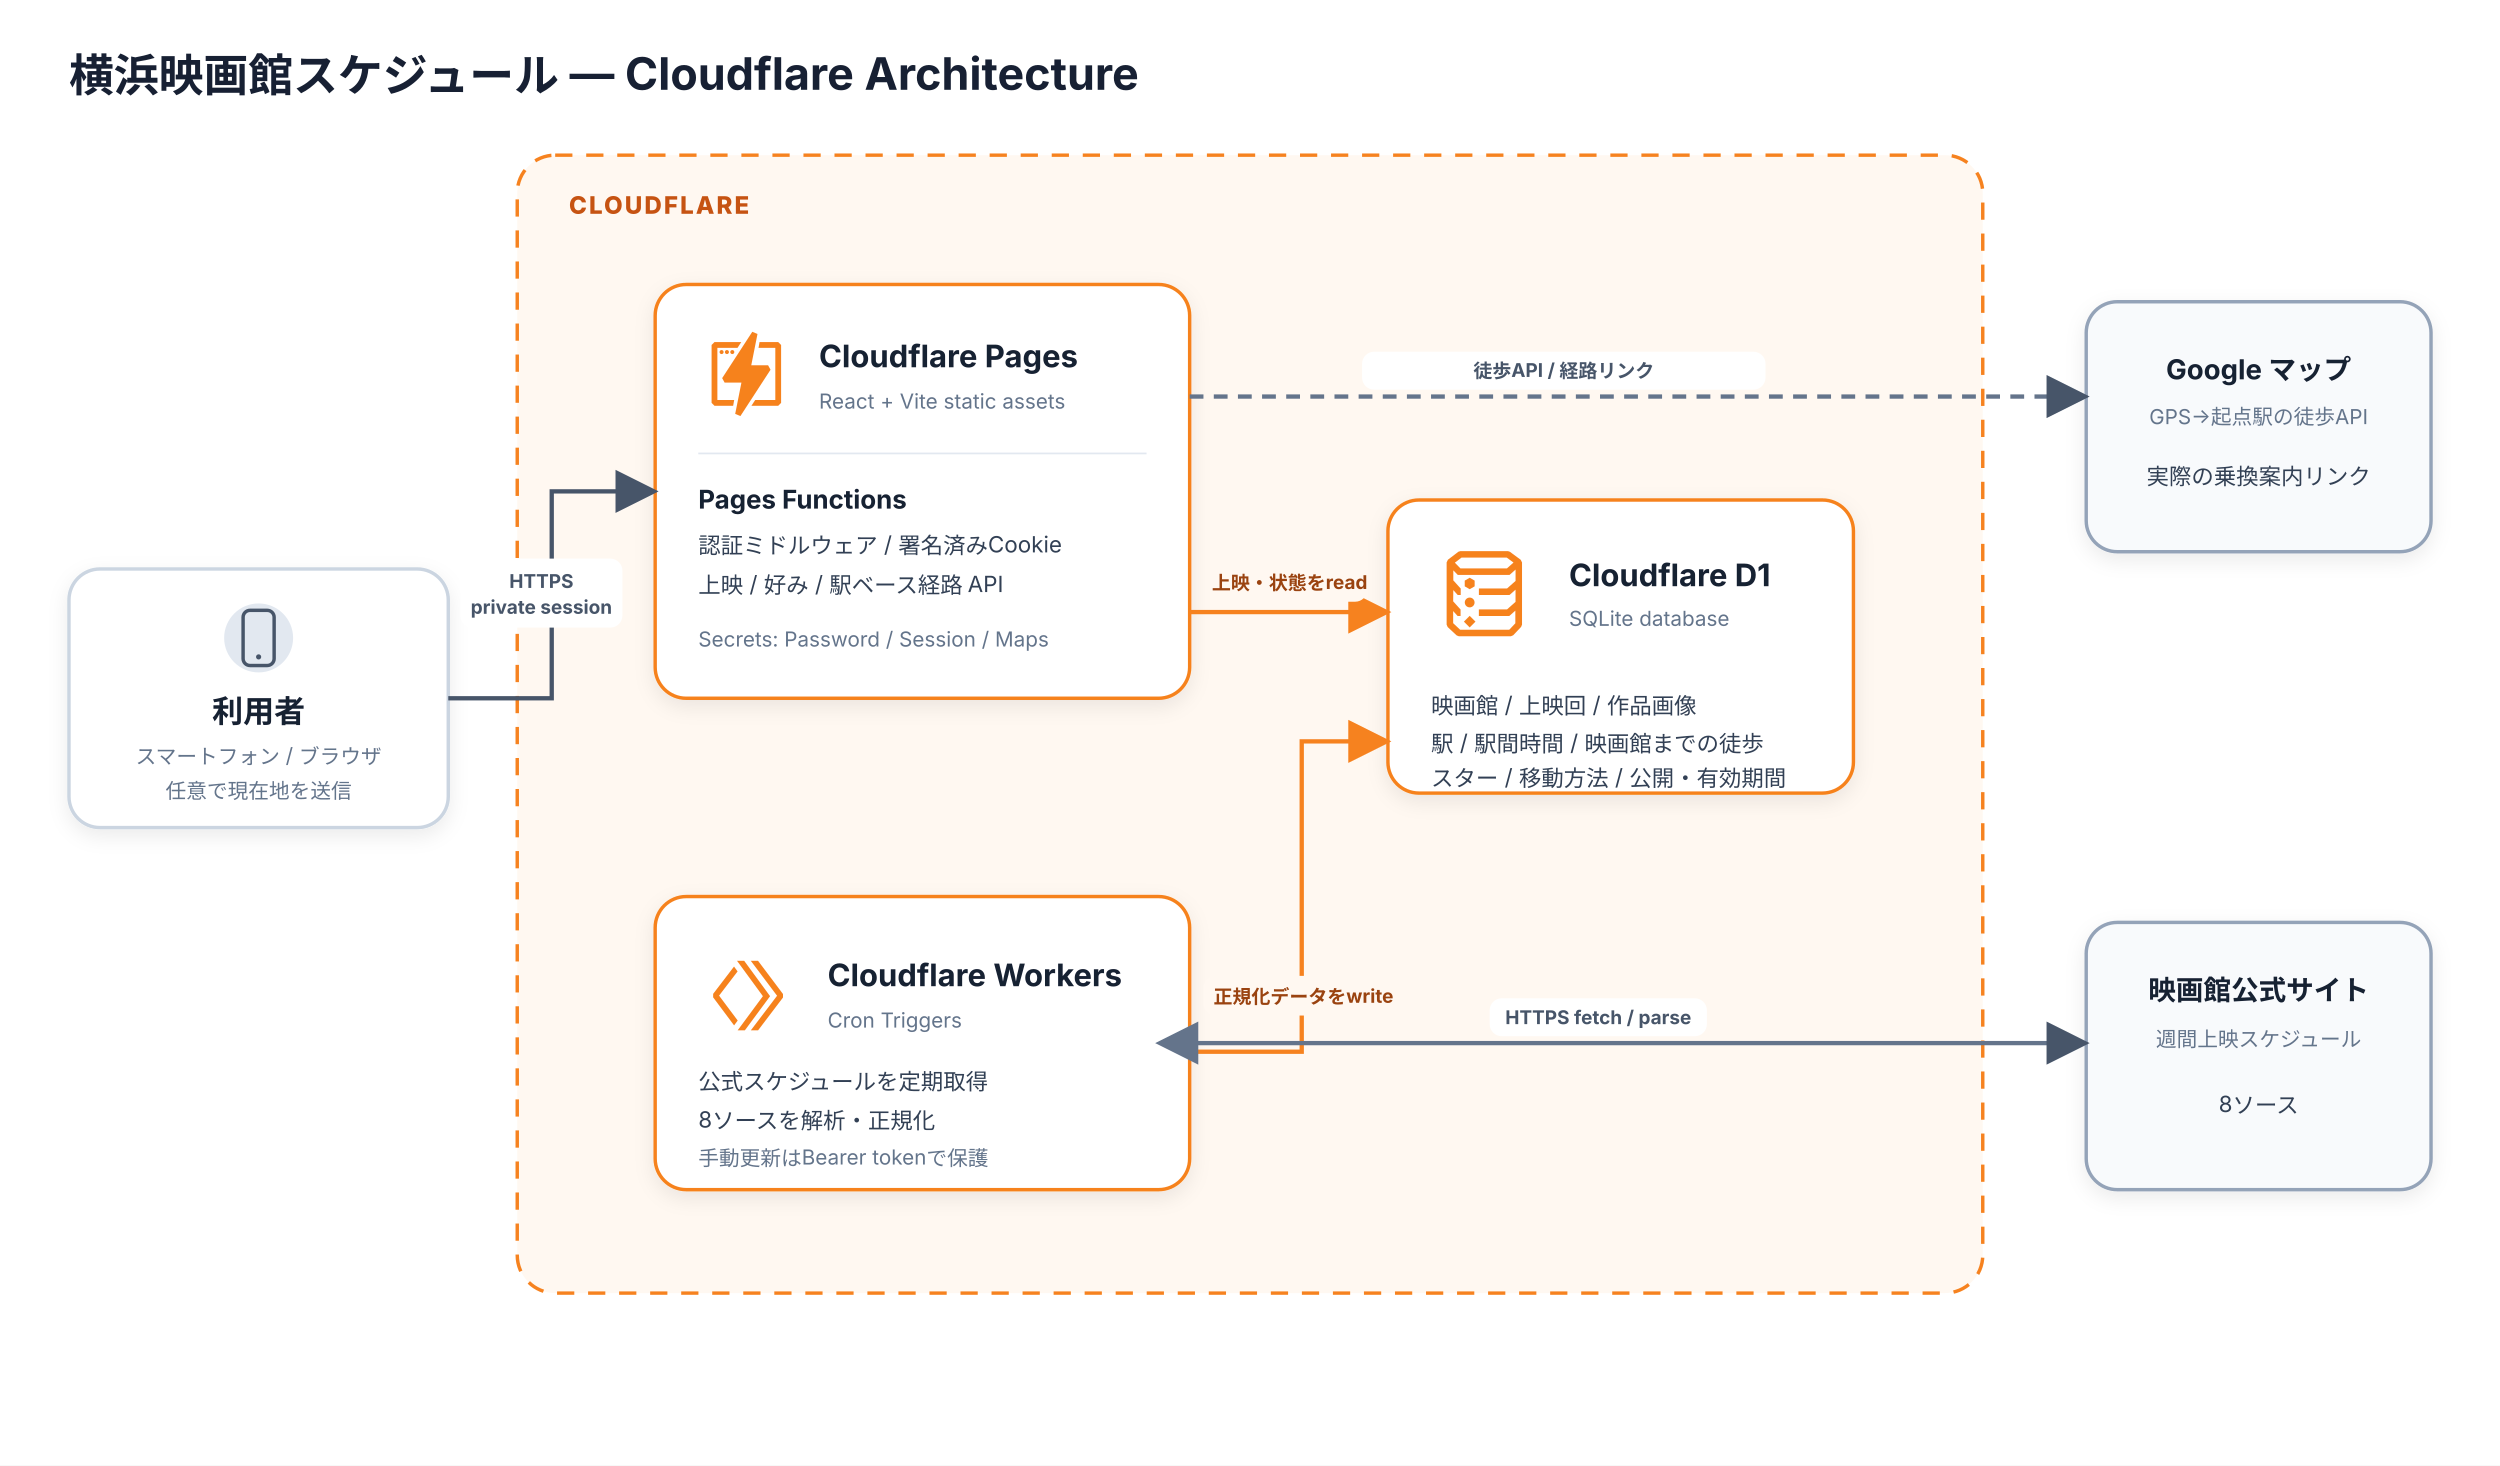
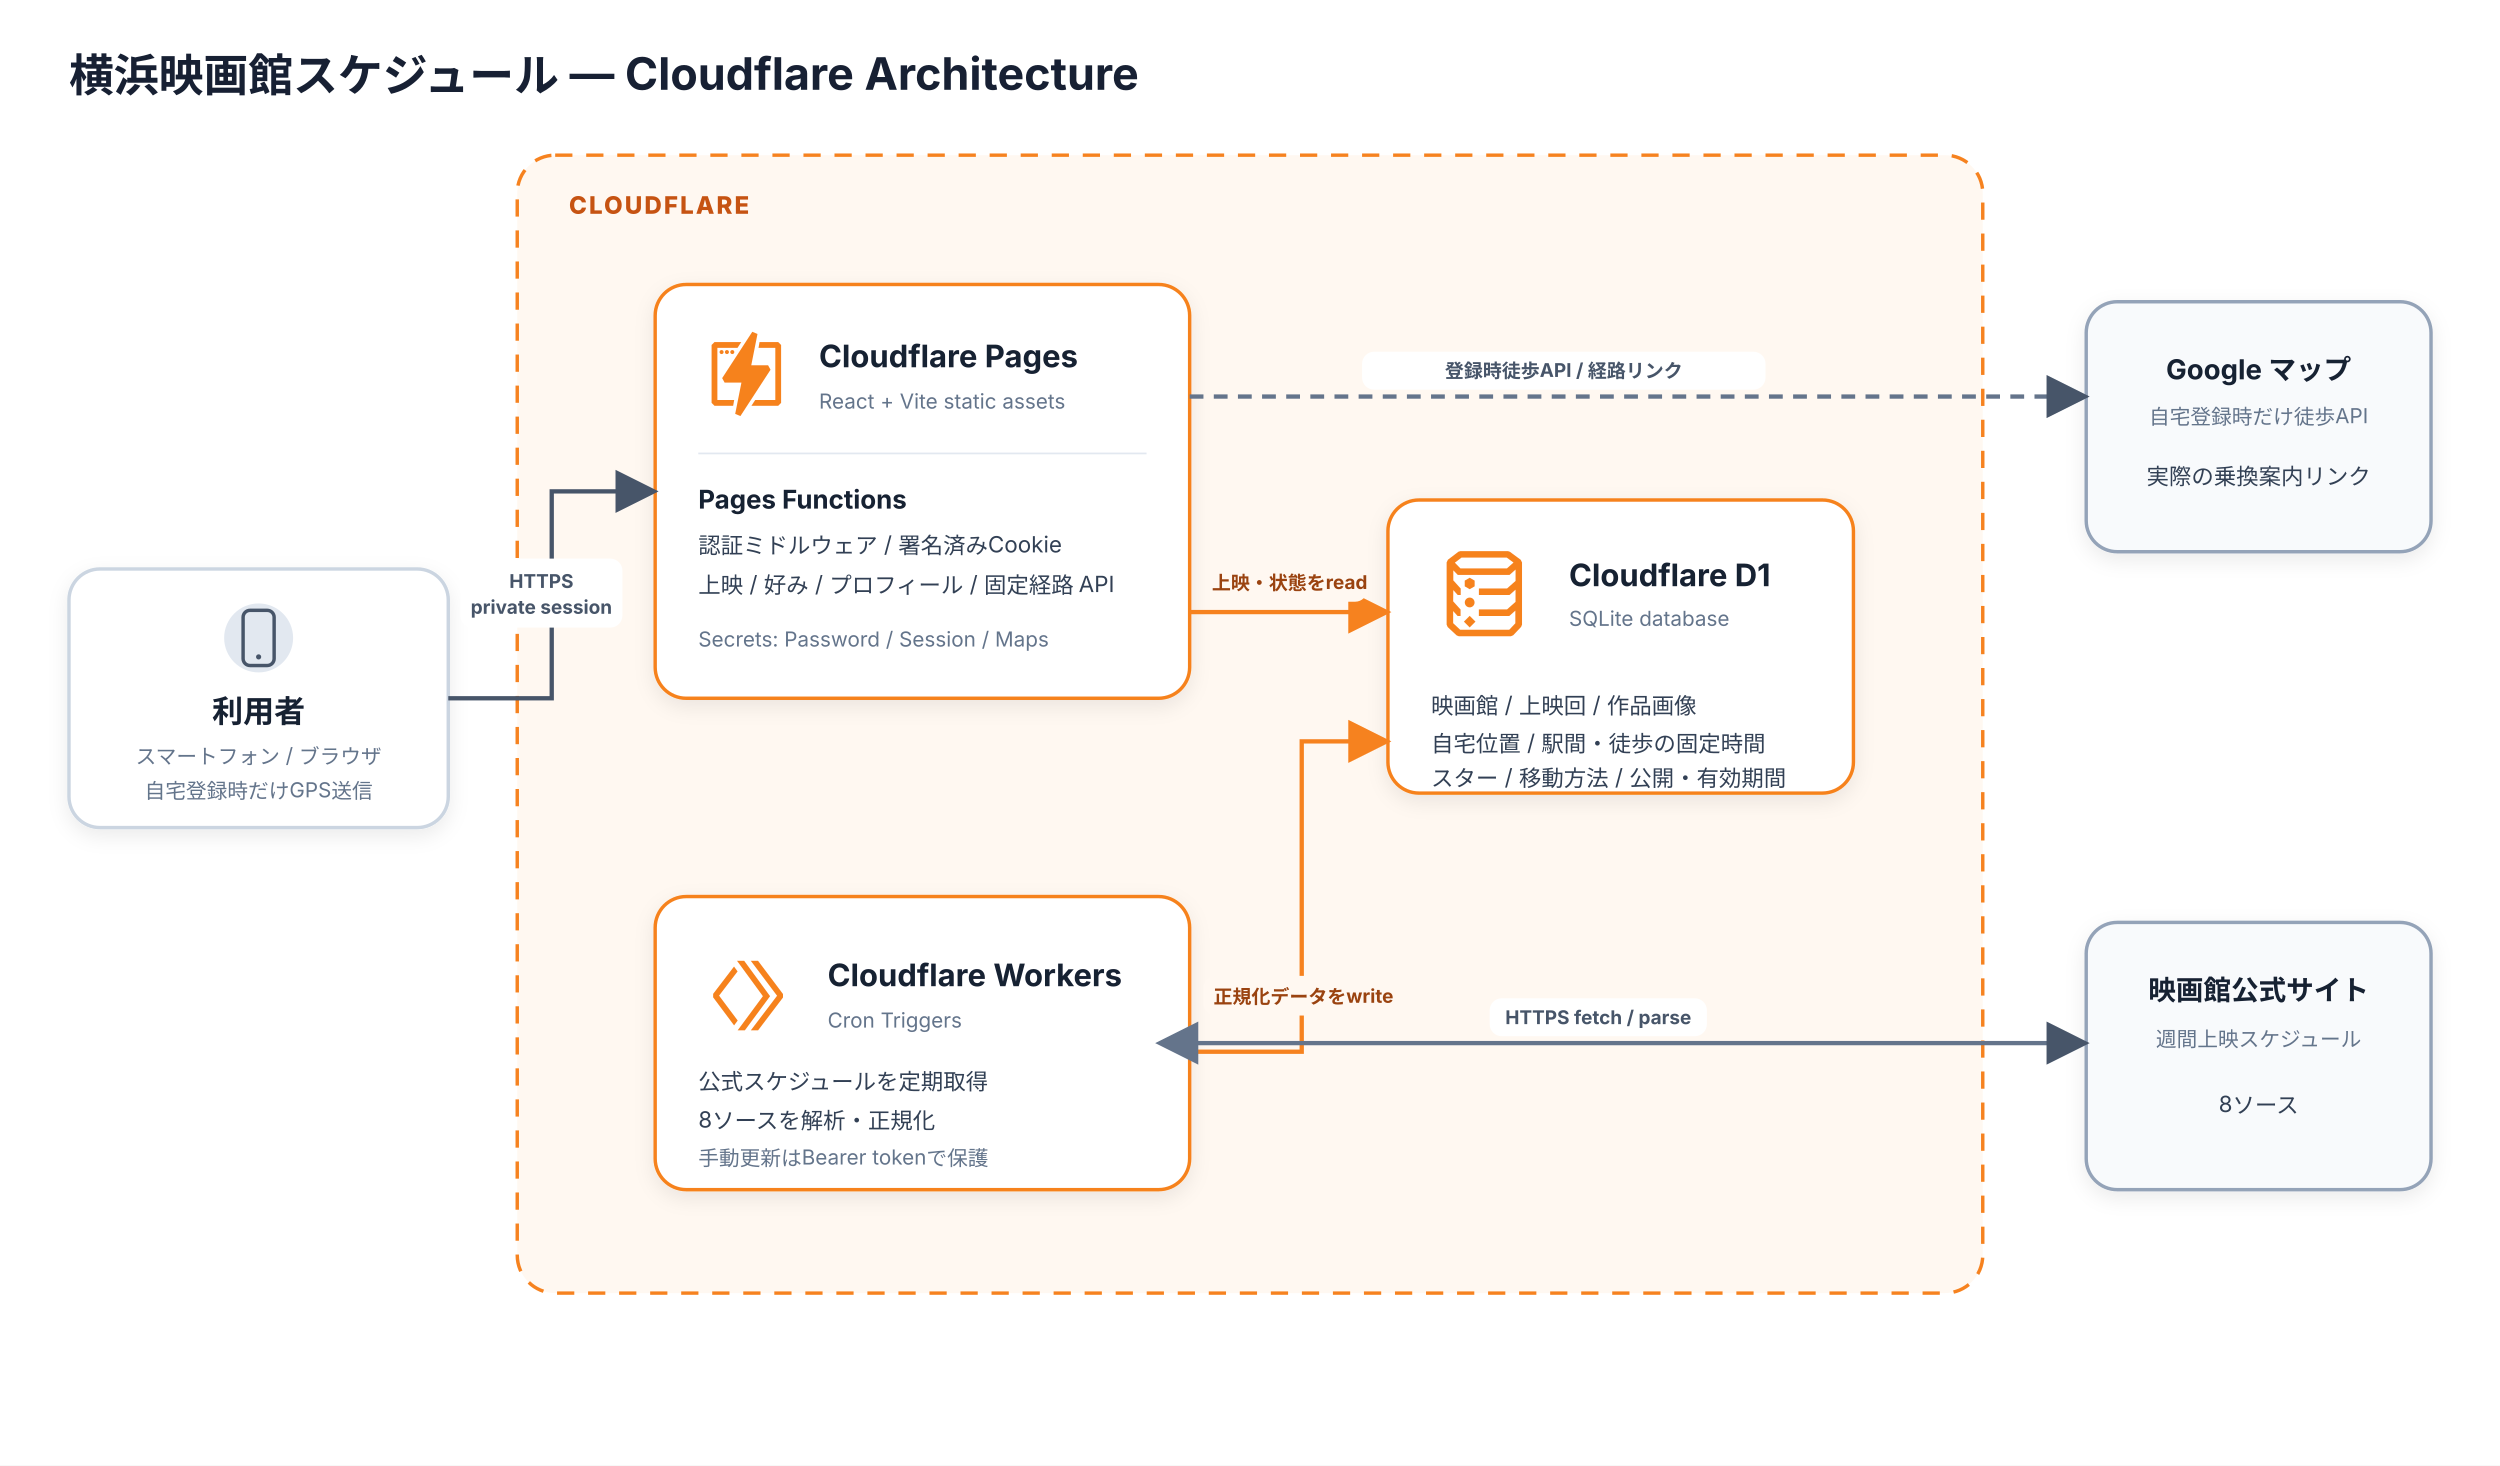
<svg xmlns="http://www.w3.org/2000/svg" width="1450" height="850" viewBox="0 0 1450 850" role="img" aria-labelledby="title description">
  <defs>
    <marker id="arrow-slate" markerWidth="10" markerHeight="10" refX="8" refY="5" orient="auto" markerUnits="strokeWidth">
      <path d="M0 0 10 5 0 10z" fill="#475569" />
    </marker>
    <marker id="arrow-orange" markerWidth="10" markerHeight="10" refX="8" refY="5" orient="auto" markerUnits="strokeWidth">
      <path d="M0 0 10 5 0 10z" fill="#f6821f" />
    </marker>
    <marker id="arrow-slate-start" markerWidth="10" markerHeight="10" refX="2" refY="5" orient="auto-start-reverse" markerUnits="strokeWidth">
      <path d="M0 0 10 5 0 10z" fill="#64748b" />
    </marker>
    <filter id="shadow" x="-10%" y="-10%" width="120%" height="130%">
      <feDropShadow dx="0" dy="4" stdDeviation="6" flood-color="#0f172a" flood-opacity=".08" />
    </filter>
    <style>
      text { font-family: -apple-system, BlinkMacSystemFont, "Segoe UI", "Hiragino Sans", "Yu Gothic", sans-serif; fill: #172033; }
      .title { font-size: 26px; font-weight: 750; }
      .boundary-label { font-size: 14px; font-weight: 800; letter-spacing: 1.2px; fill: #c65312; }
      .card-title { font-size: 18px; font-weight: 750; }
      .body { font-size: 13px; fill: #334155; }
      .muted { font-size: 12px; fill: #64748b; }
      .flow { font-size: 11px; font-weight: 650; fill: #475569; }
      .flow-orange { font-size: 11px; font-weight: 650; fill: #9a4310; }
    </style>
  </defs>
  <rect width="1450" height="850" fill="#ffffff" />
  <text class="title" x="40" y="53">横浜映画館スケジュール — Cloudflare Architecture</text>
  <rect x="300" y="90" width="850" height="660" rx="22" fill="#fff8f1" stroke="#f6821f" stroke-width="2" stroke-dasharray="10 8" />
  <text class="boundary-label" x="330" y="124">CLOUDFLARE</text>
  <g filter="url(#shadow)">
    <rect x="40" y="330" width="220" height="150" rx="18" fill="#fff" stroke="#cbd5e1" stroke-width="2" />
    <circle cx="150" cy="370" r="20" fill="#e2e8f0" />
    <rect x="141" y="354" width="18" height="32" rx="4" fill="none" stroke="#475569" stroke-width="2" />
    <circle cx="150" cy="381" r="1.5" fill="#475569" />
    <text x="150" y="419" text-anchor="middle" class="card-title">利用者</text>
    <text x="150" y="443" text-anchor="middle" class="muted">スマートフォン / ブラウザ</text>
-     <text x="150" y="463" text-anchor="middle" class="muted">任意で現在地を送信</text>
+     <text x="150" y="463" text-anchor="middle" class="muted">自宅登録時だけGPS送信</text>
  </g>
  <g filter="url(#shadow)">
    <rect x="380" y="165" width="310" height="240" rx="18" fill="#fff" stroke="#f6821f" stroke-width="2" />
    <g transform="translate(406 190) scale(1.12)" fill="#f6821f">
      <path d="m21.375 7.5-1.95 3H9v27h8.7l-.525 3H7.5L6 39V9l1.5-1.5zm9.45 0H40.5L42 9v30l-1.5 1.5H26.625l1.95-3H39v-27h-8.7z" />
      <path d="M21.45 28.5h-8.7l-1.275-2.325 15.6-24 2.7 1.125-3.225 16.2h8.7l1.275 2.325-15.6 24-2.7-1.125zM11.175 13.725a1.05 1.05 0 1 0 0-2.1 1.05 1.05 0 0 0 0 2.1m2.775 0a1.05 1.05 0 1 0 0-2.1 1.05 1.05 0 0 0 0 2.1m2.775 0a1.05 1.05 0 1 0 0-2.1 1.05 1.05 0 0 0 0 2.1" />
    </g>
    <text class="card-title" x="475" y="213">Cloudflare Pages</text>
    <text class="muted" x="475" y="237">React + Vite static assets</text>
    <line x1="405" y1="263" x2="665" y2="263" stroke="#e2e8f0" />
    <text class="card-title" x="405" y="295" style="font-size:15px">Pages Functions</text>
    <text class="body" x="405" y="321">認証ミドルウェア / 署名済みCookie</text>
-     <text class="body" x="405" y="344">上映 / 好み / 駅ベース経路 API</text>
+     <text class="body" x="405" y="344">上映 / 好み / プロフィール / 固定経路 API</text>
    <text class="muted" x="405" y="375">Secrets: Password / Session / Maps</text>
  </g>
  <g filter="url(#shadow)">
    <rect x="805" y="290" width="270" height="170" rx="18" fill="#fff" stroke="#f6821f" stroke-width="2" />
    <g transform="translate(830 314) scale(.95)" fill="#f6821f">
      <path d="m23.6 22.2 3.03 1.75v3.5L23.6 29.2l-3.03-1.75v-3.5zM20.06 49l3.54-3.54L27.14 49l-3.54 3.54zm3.54-14.7c.593 0 1.17.176 1.67.506.493.33.878.798 1.1 1.35a3 3 0 0 1-.65 3.27c-.42.42-.954.705-1.54.821a3 3 0 0 1-1.73-.171 3.04 3.04 0 0 1-1.35-1.1 3 3 0 0 1-.506-1.67c0-.796.316-1.56.879-2.12a3 3 0 0 1 2.12-.879zM10.3 11.2l6.42-4.89 1.21-.37h29l1.19.39 6.61 4.89.82 1.61v38L55 52.21l-4.83 5.11-1.46.63h-31.7l-1.37-.54-5.48-5.11-.64-1.47v-38zm3.21 25.4 4.47 4.94h.056v4h-1.83l-2.7-3v7.39l4.26 4h30l3.7-3.91V42.3l-3.67 3.24h-18.6v-4h17.2l5.19-4.61v-7.44l-3.67 3.25h-18.7v-4h17.2l5.19-4.6v-6.92l-3.67 3.26h-31.6l-2.74-2.8v6.12l4.47 4.94h.056v4h-1.83l-2.7-3zm32.7-26.7h-27.6l-4.07 3.11 3.4 3.48h28.4l4-3.56z" />
    </g>
    <text class="card-title" x="910" y="340">Cloudflare D1</text>
    <text class="muted" x="910" y="363">SQLite database</text>
    <text class="body" x="830" y="414">映画館 / 上映回 / 作品画像</text>
-     <text class="body" x="830" y="436">駅 / 駅間時間 / 映画館までの徒歩</text>
+     <text class="body" x="830" y="436">自宅位置 / 駅間・徒歩の固定時間</text>
    <text class="body" x="830" y="456">スター / 移動方法 / 公開・有効期間</text>
  </g>
  <g filter="url(#shadow)">
    <rect x="380" y="520" width="310" height="170" rx="18" fill="#fff" stroke="#f6821f" stroke-width="2" />
    <g transform="translate(407 550) scale(1.12)" fill="#f6821f">
      <path d="m18.63 37.418-9.645-12.9 9.592-12.533-1.852-2.527L5.917 23.595l-.015 1.808 10.86 14.542z" />
      <path d="M21.997 6.503h-3.712l13.387 18.3-13.072 17.7h3.735L35.4 24.81z" />
      <path d="M29.175 6.503h-3.758l13.598 18.082-13.598 17.918h3.765l12.908-17.01v-1.808z" />
    </g>
    <text class="card-title" x="480" y="572">Cloudflare Workers</text>
    <text class="muted" x="480" y="596">Cron Triggers</text>
    <text class="body" x="405" y="632">公式スケジュールを定期取得</text>
    <text class="body" x="405" y="654">8ソースを解析・正規化</text>
    <text class="muted" x="405" y="676">手動更新はBearer tokenで保護</text>
  </g>
  <g filter="url(#shadow)">
    <rect x="1210" y="175" width="200" height="145" rx="18" fill="#f8fafc" stroke="#94a3b8" stroke-width="2" />
    <text class="card-title" x="1310" y="220" text-anchor="middle" style="font-size:16px">Google マップ</text>
-     <text class="muted" x="1310" y="246" text-anchor="middle">GPS→起点駅の徒歩API</text>
+     <text class="muted" x="1310" y="246" text-anchor="middle">自宅登録時だけ徒歩API</text>
    <text class="body" x="1310" y="281" text-anchor="middle">実際の乗換案内リンク</text>
  </g>
  <g filter="url(#shadow)">
    <rect x="1210" y="535" width="200" height="155" rx="18" fill="#f8fafc" stroke="#94a3b8" stroke-width="2" />
    <text class="card-title" x="1310" y="580" text-anchor="middle" style="font-size:16px">映画館公式サイト</text>
    <text class="muted" x="1310" y="607" text-anchor="middle">週間上映スケジュール</text>
    <text class="body" x="1310" y="645" text-anchor="middle">8ソース</text>
  </g>
  <path d="M260 405H320V285H377" fill="none" stroke="#475569" stroke-width="2.5" marker-end="url(#arrow-slate)" />
  <rect x="267" y="324" width="94" height="40" rx="7" fill="#fff" />
  <text class="flow" x="314" y="341" text-anchor="middle">HTTPS</text>
  <text class="flow" x="314" y="356" text-anchor="middle">private session</text>
  <path d="M690 355H802" fill="none" stroke="#f6821f" stroke-width="2.5" marker-end="url(#arrow-orange)" />
  <rect x="703" y="327" width="90" height="22" rx="7" fill="#fff8f1" />
  <text class="flow-orange" x="748" y="342" text-anchor="middle">上映・状態をread</text>
  <path d="M690 610H755V430H802" fill="none" stroke="#f6821f" stroke-width="2.5" marker-end="url(#arrow-orange)" />
  <rect x="698" y="566" width="116" height="23" rx="7" fill="#fff8f1" />
  <text class="flow-orange" x="756" y="582" text-anchor="middle">正規化データをwrite</text>
  <path d="M690 230H1207" fill="none" stroke="#64748b" stroke-width="2.5" stroke-dasharray="8 6" marker-end="url(#arrow-slate)" />
  <rect x="790" y="204" width="234" height="22" rx="7" fill="#fff" />
-   <text class="flow" x="907" y="219" text-anchor="middle">徒歩API / 経路リンク</text>
+   <text class="flow" x="907" y="219" text-anchor="middle">登録時徒歩API / 経路リンク</text>
  <path d="M690 605H1207" fill="none" stroke="#64748b" stroke-width="2.5" marker-start="url(#arrow-slate-start)" marker-end="url(#arrow-slate)" />
  <rect x="864" y="579" width="126" height="22" rx="7" fill="#fff" />
  <text class="flow" x="927" y="594" text-anchor="middle">HTTPS fetch / parse</text>
</svg>
